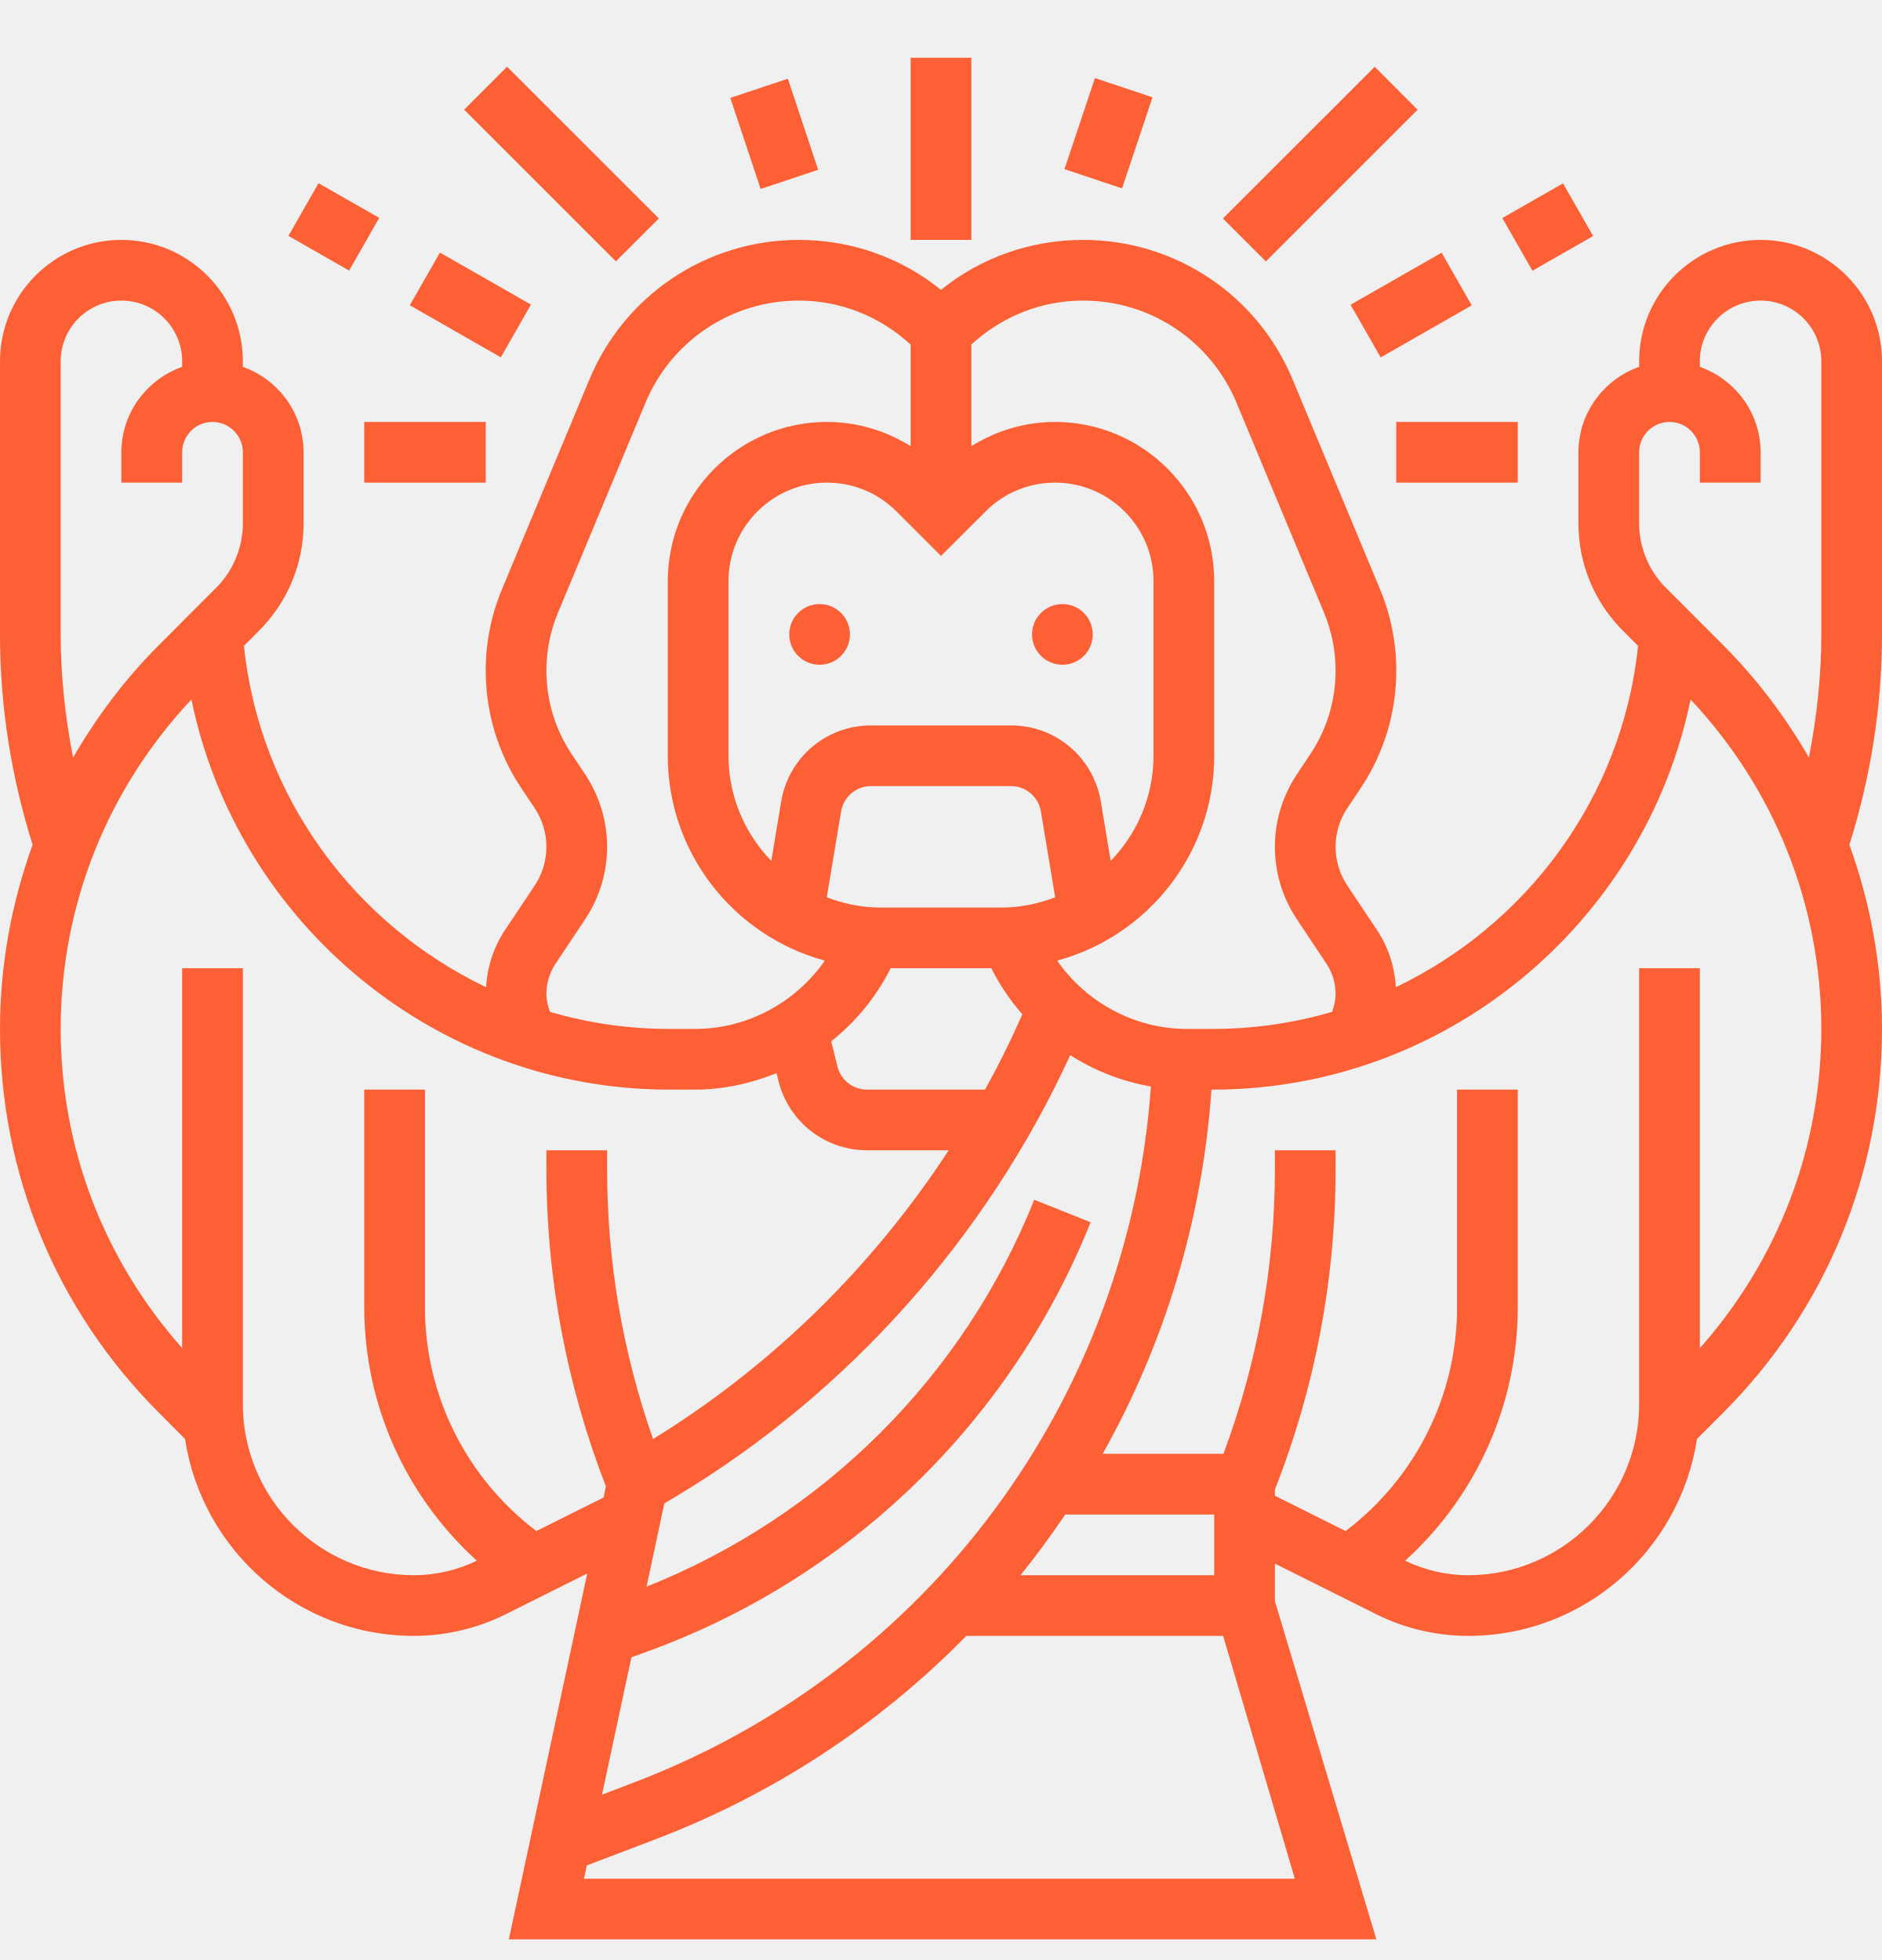
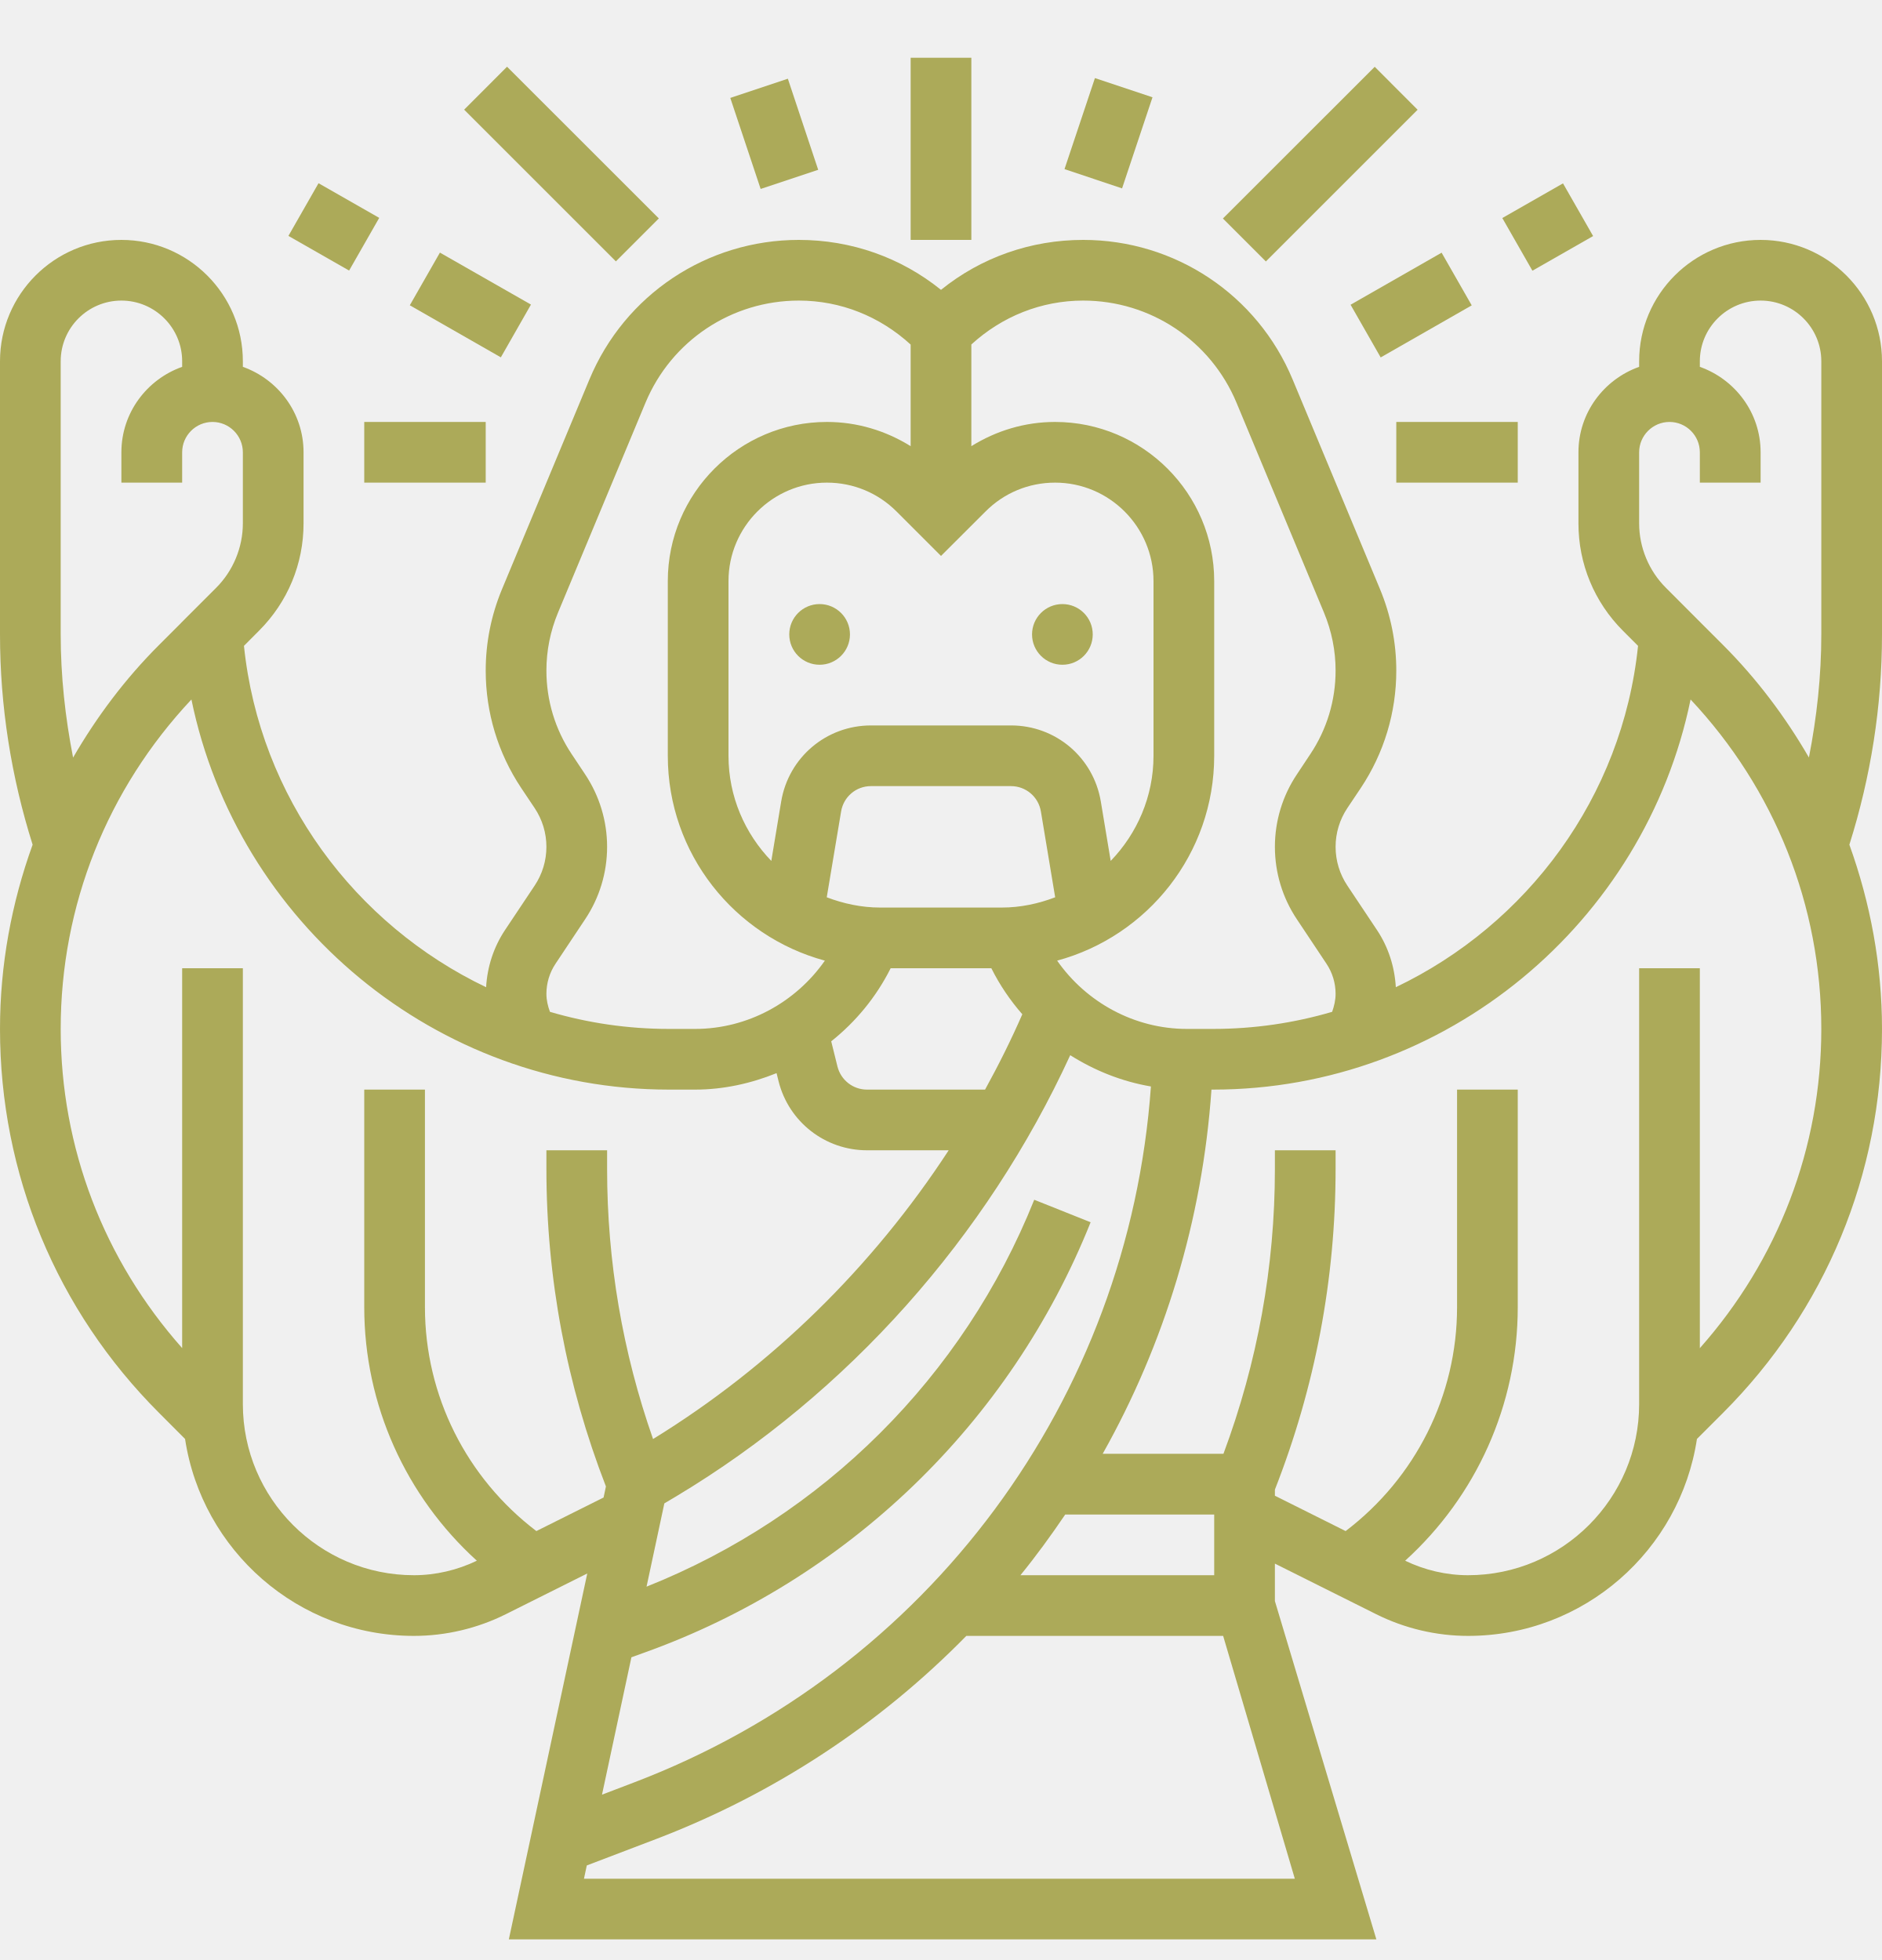
<svg xmlns="http://www.w3.org/2000/svg" width="24" height="25" viewBox="0 0 24 25" fill="none">
  <g clip-path="url(#clip0_113_5112)">
-     <path d="M10.452 8.479C10.665 8.479 10.839 8.306 10.839 8.092C10.839 7.878 10.665 7.705 10.452 7.705C10.238 7.705 10.065 7.878 10.065 8.092C10.065 8.306 10.238 8.479 10.452 8.479Z" fill="#FE6035" />
-     <path d="M13.548 8.479C13.762 8.479 13.935 8.306 13.935 8.092C13.935 7.878 13.762 7.705 13.548 7.705C13.335 7.705 13.161 7.878 13.161 8.092C13.161 8.306 13.335 8.479 13.548 8.479Z" fill="#FE6035" />
-     <path d="M24 4.608C24 3.754 23.305 3.06 22.452 3.06C21.598 3.06 20.903 3.754 20.903 4.608V4.679C20.454 4.839 20.129 5.265 20.129 5.769V6.676C20.129 7.193 20.331 7.679 20.696 8.045L20.889 8.238C20.689 10.171 19.471 11.794 17.8 12.592C17.785 12.332 17.705 12.081 17.56 11.863L17.182 11.296C17.084 11.149 17.032 10.978 17.032 10.801C17.032 10.625 17.084 10.454 17.182 10.307L17.354 10.05C17.65 9.605 17.806 9.088 17.806 8.554C17.806 8.196 17.736 7.847 17.599 7.516L16.484 4.84C16.034 3.759 14.985 3.06 13.813 3.06C13.145 3.06 12.511 3.284 12 3.697C11.488 3.284 10.855 3.06 10.187 3.06C9.015 3.06 7.966 3.759 7.516 4.841L6.401 7.517C6.264 7.847 6.194 8.196 6.194 8.554C6.194 9.088 6.35 9.605 6.646 10.05L6.818 10.307C6.916 10.454 6.968 10.625 6.968 10.801C6.968 10.978 6.916 11.149 6.818 11.296L6.44 11.863C6.295 12.081 6.214 12.332 6.199 12.592C4.529 11.794 3.311 10.171 3.111 8.238L3.303 8.045C3.669 7.679 3.871 7.193 3.871 6.676V5.769C3.871 5.265 3.546 4.839 3.097 4.679V4.608C3.097 3.754 2.402 3.06 1.548 3.06C0.694 3.06 0 3.754 0 4.608V8.092C0 9.008 0.143 9.909 0.416 10.774C0.147 11.518 0 12.309 0 13.124C0 14.975 0.721 16.715 2.03 18.023L2.36 18.354C2.575 19.774 3.8 20.866 5.279 20.866C5.684 20.866 6.089 20.77 6.451 20.589L7.489 20.07L6.489 24.737H17.552L16.258 20.422V19.944L17.549 20.589C17.911 20.77 18.316 20.866 18.721 20.866C20.2 20.866 21.425 19.774 21.64 18.354L21.971 18.023C23.279 16.715 24 14.975 24 13.124C24 12.309 23.852 11.518 23.584 10.774C23.857 9.909 24 9.008 24 8.092V4.608ZM15.769 5.138L16.884 7.814C16.982 8.05 17.032 8.299 17.032 8.554C17.032 8.934 16.921 9.303 16.709 9.62L16.538 9.878C16.355 10.152 16.258 10.472 16.258 10.801C16.258 11.131 16.355 11.451 16.538 11.725L16.916 12.293C16.992 12.407 17.032 12.54 17.032 12.677C17.032 12.756 17.014 12.832 16.988 12.906C16.505 13.048 15.995 13.124 15.47 13.124H15.135C14.468 13.124 13.853 12.786 13.481 12.253C14.633 11.941 15.484 10.89 15.484 9.64V7.412C15.484 6.293 14.573 5.382 13.455 5.382C13.07 5.382 12.705 5.493 12.387 5.691V4.394C12.778 4.036 13.279 3.834 13.813 3.834C14.671 3.834 15.439 4.346 15.769 5.138ZM15.484 20.092H13.013C13.216 19.843 13.404 19.584 13.584 19.318H15.484V20.092ZM8.086 22.735L7.677 22.891L8.052 21.139L8.204 21.084C10.804 20.156 12.883 18.153 13.908 15.59L13.189 15.303C12.287 17.56 10.494 19.342 8.245 20.238L8.472 19.176L8.625 19.085C10.817 17.769 12.581 15.781 13.648 13.459C13.96 13.656 14.307 13.795 14.677 13.858C14.393 17.843 11.843 21.304 8.086 22.735ZM12 7.091L12.568 6.524C12.804 6.287 13.119 6.156 13.455 6.156C14.147 6.156 14.71 6.72 14.71 7.412V9.64C14.71 10.161 14.5 10.633 14.164 10.981L14.038 10.223C13.944 9.661 13.463 9.253 12.893 9.253H11.108C10.537 9.253 10.056 9.661 9.962 10.223L9.836 10.981C9.5 10.633 9.29 10.161 9.29 9.64V7.412C9.29 6.72 9.853 6.156 10.545 6.156C10.881 6.156 11.196 6.287 11.433 6.524L12 7.091ZM10.726 10.351C10.757 10.163 10.917 10.027 11.107 10.027H12.892C13.082 10.027 13.243 10.163 13.274 10.351L13.456 11.445C13.244 11.526 13.015 11.576 12.774 11.576H11.226C10.985 11.576 10.756 11.526 10.543 11.445L10.726 10.351ZM11.358 12.35H12.642C12.749 12.564 12.882 12.76 13.037 12.937C12.894 13.265 12.734 13.585 12.562 13.898H11.056C10.878 13.898 10.724 13.777 10.68 13.605L10.6 13.282C10.914 13.032 11.174 12.717 11.358 12.35ZM6.968 12.677C6.968 12.54 7.008 12.407 7.084 12.293L7.462 11.725C7.645 11.451 7.742 11.131 7.742 10.801C7.742 10.472 7.645 10.152 7.462 9.877L7.291 9.62C7.079 9.303 6.968 8.934 6.968 8.554C6.968 8.298 7.018 8.05 7.116 7.814L8.231 5.138C8.561 4.346 9.329 3.834 10.187 3.834C10.721 3.834 11.221 4.036 11.613 4.395V5.691C11.295 5.493 10.93 5.382 10.545 5.382C9.427 5.382 8.516 6.293 8.516 7.412V9.64C8.516 10.89 9.367 11.941 10.519 12.253C10.147 12.786 9.532 13.124 8.865 13.124H8.53C8.005 13.124 7.496 13.048 7.013 12.906C6.986 12.832 6.968 12.756 6.968 12.677ZM0.774 8.092V4.608C0.774 4.181 1.121 3.834 1.548 3.834C1.975 3.834 2.323 4.181 2.323 4.608V4.679C1.873 4.839 1.548 5.265 1.548 5.769V6.156H2.323V5.769C2.323 5.556 2.496 5.382 2.71 5.382C2.923 5.382 3.097 5.556 3.097 5.769V6.676C3.097 6.982 2.973 7.281 2.757 7.497L2.311 7.943V7.944L2.03 8.225C1.595 8.659 1.232 9.145 0.932 9.663C0.831 9.147 0.774 8.622 0.774 8.092ZM6.84 19.529C5.949 18.851 5.419 17.802 5.419 16.673V13.898H4.645V16.673C4.645 17.918 5.175 19.085 6.081 19.907C5.832 20.027 5.555 20.092 5.279 20.092C4.076 20.092 3.097 19.113 3.097 17.909V12.35H2.323V17.195C1.325 16.07 0.774 14.641 0.774 13.124C0.774 11.548 1.368 10.066 2.441 8.922C3.026 11.768 5.556 13.898 8.53 13.898H8.865C9.228 13.898 9.578 13.819 9.903 13.688L9.929 13.793C10.059 14.31 10.523 14.672 11.056 14.672H12.098C11.13 16.156 9.84 17.425 8.328 18.355C7.939 17.246 7.742 16.09 7.742 14.911V14.672H6.968V14.911C6.968 16.302 7.225 17.664 7.727 18.96L7.697 19.101L6.84 19.529ZM16.512 23.963H7.447L7.483 23.794L8.362 23.459C9.888 22.877 11.228 21.983 12.323 20.866H15.598L16.512 23.963ZM21.677 17.196V12.35H20.903V17.909C20.903 19.113 19.924 20.092 18.721 20.092C18.444 20.092 18.168 20.027 17.919 19.907C18.825 19.085 19.355 17.918 19.355 16.673V13.898H18.581V16.673C18.581 17.802 18.051 18.851 17.16 19.529L16.258 19.078V19C16.771 17.692 17.032 16.316 17.032 14.91V14.672H16.258V14.911C16.258 16.158 16.036 17.378 15.602 18.543H14.062C14.849 17.143 15.333 15.564 15.449 13.898H15.47C18.444 13.898 20.974 11.768 21.559 8.922C22.632 10.066 23.226 11.548 23.226 13.124C23.226 14.641 22.675 16.07 21.677 17.196ZM21.971 8.225L21.689 7.943L21.244 7.497C21.027 7.281 20.903 6.982 20.903 6.676V5.769C20.903 5.556 21.077 5.382 21.29 5.382C21.504 5.382 21.677 5.556 21.677 5.769V6.156H22.452V5.769C22.452 5.265 22.127 4.839 21.677 4.679V4.608C21.677 4.181 22.025 3.834 22.452 3.834C22.879 3.834 23.226 4.181 23.226 4.608V8.092C23.226 8.622 23.169 9.147 23.068 9.662C22.768 9.144 22.405 8.659 21.971 8.225Z" fill="#FE6035" />
-     <path d="M11.613 0.737H12.387V3.06H11.613V0.737Z" fill="#FE6035" />
-     <path d="M5.919 1.399L6.466 0.851L8.402 2.786L7.854 3.334L5.919 1.399Z" fill="#FE6035" />
-     <path d="M4.645 5.382H6.194V6.156H4.645V5.382Z" fill="#FE6035" />
-     <path d="M5.226 3.894L5.61 3.222L6.771 3.885L6.387 4.558L5.226 3.894Z" fill="#FE6035" />
-     <path d="M3.678 3.009L4.062 2.337L4.836 2.779L4.452 3.451L3.678 3.009Z" fill="#FE6035" />
-     <path d="M9.313 1.249L10.047 1.004L10.434 2.166L9.7 2.41L9.313 1.249Z" fill="#FE6035" />
-     <path d="M15.595 2.787L17.531 0.852L18.078 1.4L16.143 3.335L15.595 2.787Z" fill="#FE6035" />
-     <path d="M17.806 5.382H19.355V6.156H17.806V5.382Z" fill="#FE6035" />
-     <path d="M17.223 3.887L18.384 3.223L18.768 3.895L17.607 4.559L17.223 3.887Z" fill="#FE6035" />
-     <path d="M19.158 2.781L19.932 2.339L20.316 3.011L19.542 3.453L19.158 2.781Z" fill="#FE6035" />
-     <path d="M13.575 2.157L13.963 0.996L14.697 1.241L14.309 2.403L13.575 2.157Z" fill="#FE6035" />
+     <path d="M10.452 8.479C10.665 8.479 10.839 8.306 10.839 8.092C10.839 7.878 10.665 7.705 10.452 7.705C10.238 7.705 10.065 7.878 10.065 8.092C10.065 8.306 10.238 8.479 10.452 8.479Z" fill="#acaa59" />
+     <path d="M13.548 8.479C13.762 8.479 13.935 8.306 13.935 8.092C13.935 7.878 13.762 7.705 13.548 7.705C13.335 7.705 13.161 7.878 13.161 8.092C13.161 8.306 13.335 8.479 13.548 8.479Z" fill="#acaa59" />
+     <path d="M24 4.608C24 3.754 23.305 3.06 22.452 3.06C21.598 3.06 20.903 3.754 20.903 4.608V4.679C20.454 4.839 20.129 5.265 20.129 5.769V6.676C20.129 7.193 20.331 7.679 20.696 8.045L20.889 8.238C20.689 10.171 19.471 11.794 17.8 12.592C17.785 12.332 17.705 12.081 17.56 11.863L17.182 11.296C17.084 11.149 17.032 10.978 17.032 10.801C17.032 10.625 17.084 10.454 17.182 10.307L17.354 10.05C17.65 9.605 17.806 9.088 17.806 8.554C17.806 8.196 17.736 7.847 17.599 7.516L16.484 4.84C16.034 3.759 14.985 3.06 13.813 3.06C13.145 3.06 12.511 3.284 12 3.697C11.488 3.284 10.855 3.06 10.187 3.06C9.015 3.06 7.966 3.759 7.516 4.841L6.401 7.517C6.264 7.847 6.194 8.196 6.194 8.554C6.194 9.088 6.35 9.605 6.646 10.05L6.818 10.307C6.916 10.454 6.968 10.625 6.968 10.801C6.968 10.978 6.916 11.149 6.818 11.296L6.44 11.863C6.295 12.081 6.214 12.332 6.199 12.592C4.529 11.794 3.311 10.171 3.111 8.238L3.303 8.045C3.669 7.679 3.871 7.193 3.871 6.676V5.769C3.871 5.265 3.546 4.839 3.097 4.679V4.608C3.097 3.754 2.402 3.06 1.548 3.06C0.694 3.06 0 3.754 0 4.608V8.092C0 9.008 0.143 9.909 0.416 10.774C0.147 11.518 0 12.309 0 13.124C0 14.975 0.721 16.715 2.03 18.023L2.36 18.354C2.575 19.774 3.8 20.866 5.279 20.866C5.684 20.866 6.089 20.77 6.451 20.589L7.489 20.07L6.489 24.737H17.552L16.258 20.422V19.944L17.549 20.589C17.911 20.77 18.316 20.866 18.721 20.866C20.2 20.866 21.425 19.774 21.64 18.354L21.971 18.023C23.279 16.715 24 14.975 24 13.124C24 12.309 23.852 11.518 23.584 10.774C23.857 9.909 24 9.008 24 8.092V4.608ZM15.769 5.138L16.884 7.814C16.982 8.05 17.032 8.299 17.032 8.554C17.032 8.934 16.921 9.303 16.709 9.62L16.538 9.878C16.355 10.152 16.258 10.472 16.258 10.801C16.258 11.131 16.355 11.451 16.538 11.725L16.916 12.293C16.992 12.407 17.032 12.54 17.032 12.677C17.032 12.756 17.014 12.832 16.988 12.906C16.505 13.048 15.995 13.124 15.47 13.124H15.135C14.468 13.124 13.853 12.786 13.481 12.253C14.633 11.941 15.484 10.89 15.484 9.64V7.412C15.484 6.293 14.573 5.382 13.455 5.382C13.07 5.382 12.705 5.493 12.387 5.691V4.394C12.778 4.036 13.279 3.834 13.813 3.834C14.671 3.834 15.439 4.346 15.769 5.138ZM15.484 20.092H13.013C13.216 19.843 13.404 19.584 13.584 19.318H15.484V20.092ZM8.086 22.735L7.677 22.891L8.052 21.139L8.204 21.084C10.804 20.156 12.883 18.153 13.908 15.59L13.189 15.303C12.287 17.56 10.494 19.342 8.245 20.238L8.472 19.176L8.625 19.085C10.817 17.769 12.581 15.781 13.648 13.459C13.96 13.656 14.307 13.795 14.677 13.858C14.393 17.843 11.843 21.304 8.086 22.735ZM12 7.091L12.568 6.524C12.804 6.287 13.119 6.156 13.455 6.156C14.147 6.156 14.71 6.72 14.71 7.412V9.64C14.71 10.161 14.5 10.633 14.164 10.981L14.038 10.223C13.944 9.661 13.463 9.253 12.893 9.253H11.108C10.537 9.253 10.056 9.661 9.962 10.223L9.836 10.981C9.5 10.633 9.29 10.161 9.29 9.64V7.412C9.29 6.72 9.853 6.156 10.545 6.156C10.881 6.156 11.196 6.287 11.433 6.524L12 7.091ZM10.726 10.351C10.757 10.163 10.917 10.027 11.107 10.027H12.892C13.082 10.027 13.243 10.163 13.274 10.351L13.456 11.445C13.244 11.526 13.015 11.576 12.774 11.576H11.226C10.985 11.576 10.756 11.526 10.543 11.445L10.726 10.351ZM11.358 12.35H12.642C12.749 12.564 12.882 12.76 13.037 12.937C12.894 13.265 12.734 13.585 12.562 13.898H11.056C10.878 13.898 10.724 13.777 10.68 13.605L10.6 13.282C10.914 13.032 11.174 12.717 11.358 12.35ZM6.968 12.677C6.968 12.54 7.008 12.407 7.084 12.293L7.462 11.725C7.645 11.451 7.742 11.131 7.742 10.801C7.742 10.472 7.645 10.152 7.462 9.877L7.291 9.62C7.079 9.303 6.968 8.934 6.968 8.554C6.968 8.298 7.018 8.05 7.116 7.814L8.231 5.138C8.561 4.346 9.329 3.834 10.187 3.834C10.721 3.834 11.221 4.036 11.613 4.395V5.691C11.295 5.493 10.93 5.382 10.545 5.382C9.427 5.382 8.516 6.293 8.516 7.412V9.64C8.516 10.89 9.367 11.941 10.519 12.253C10.147 12.786 9.532 13.124 8.865 13.124H8.53C8.005 13.124 7.496 13.048 7.013 12.906C6.986 12.832 6.968 12.756 6.968 12.677ZM0.774 8.092V4.608C0.774 4.181 1.121 3.834 1.548 3.834C1.975 3.834 2.323 4.181 2.323 4.608V4.679C1.873 4.839 1.548 5.265 1.548 5.769V6.156H2.323V5.769C2.323 5.556 2.496 5.382 2.71 5.382C2.923 5.382 3.097 5.556 3.097 5.769V6.676C3.097 6.982 2.973 7.281 2.757 7.497L2.311 7.943V7.944L2.03 8.225C1.595 8.659 1.232 9.145 0.932 9.663C0.831 9.147 0.774 8.622 0.774 8.092ZM6.84 19.529C5.949 18.851 5.419 17.802 5.419 16.673V13.898H4.645V16.673C4.645 17.918 5.175 19.085 6.081 19.907C5.832 20.027 5.555 20.092 5.279 20.092C4.076 20.092 3.097 19.113 3.097 17.909V12.35H2.323V17.195C1.325 16.07 0.774 14.641 0.774 13.124C0.774 11.548 1.368 10.066 2.441 8.922C3.026 11.768 5.556 13.898 8.53 13.898H8.865C9.228 13.898 9.578 13.819 9.903 13.688L9.929 13.793C10.059 14.31 10.523 14.672 11.056 14.672H12.098C11.13 16.156 9.84 17.425 8.328 18.355C7.939 17.246 7.742 16.09 7.742 14.911V14.672H6.968V14.911C6.968 16.302 7.225 17.664 7.727 18.96L7.697 19.101L6.84 19.529ZM16.512 23.963H7.447L7.483 23.794L8.362 23.459C9.888 22.877 11.228 21.983 12.323 20.866H15.598L16.512 23.963ZM21.677 17.196V12.35H20.903V17.909C20.903 19.113 19.924 20.092 18.721 20.092C18.444 20.092 18.168 20.027 17.919 19.907C18.825 19.085 19.355 17.918 19.355 16.673V13.898H18.581V16.673C18.581 17.802 18.051 18.851 17.16 19.529L16.258 19.078V19C16.771 17.692 17.032 16.316 17.032 14.91V14.672H16.258V14.911C16.258 16.158 16.036 17.378 15.602 18.543H14.062C14.849 17.143 15.333 15.564 15.449 13.898H15.47C18.444 13.898 20.974 11.768 21.559 8.922C22.632 10.066 23.226 11.548 23.226 13.124C23.226 14.641 22.675 16.07 21.677 17.196ZM21.971 8.225L21.689 7.943L21.244 7.497C21.027 7.281 20.903 6.982 20.903 6.676V5.769C20.903 5.556 21.077 5.382 21.29 5.382C21.504 5.382 21.677 5.556 21.677 5.769V6.156H22.452V5.769C22.452 5.265 22.127 4.839 21.677 4.679V4.608C21.677 4.181 22.025 3.834 22.452 3.834C22.879 3.834 23.226 4.181 23.226 4.608V8.092C23.226 8.622 23.169 9.147 23.068 9.662C22.768 9.144 22.405 8.659 21.971 8.225Z" fill="#acaa59" />
+     <path d="M11.613 0.737H12.387V3.06H11.613V0.737Z" fill="#acaa59" />
+     <path d="M5.919 1.399L6.466 0.851L8.402 2.786L7.854 3.334L5.919 1.399Z" fill="#acaa59" />
+     <path d="M4.645 5.382H6.194V6.156H4.645V5.382Z" fill="#acaa59" />
+     <path d="M5.226 3.894L5.61 3.222L6.771 3.885L6.387 4.558L5.226 3.894Z" fill="#acaa59" />
+     <path d="M3.678 3.009L4.062 2.337L4.836 2.779L4.452 3.451L3.678 3.009Z" fill="#acaa59" />
+     <path d="M9.313 1.249L10.047 1.004L10.434 2.166L9.7 2.41L9.313 1.249Z" fill="#acaa59" />
+     <path d="M15.595 2.787L17.531 0.852L18.078 1.4L16.143 3.335L15.595 2.787Z" fill="#acaa59" />
+     <path d="M17.806 5.382H19.355V6.156H17.806V5.382Z" fill="#acaa59" />
+     <path d="M17.223 3.887L18.384 3.223L18.768 3.895L17.607 4.559L17.223 3.887Z" fill="#acaa59" />
+     <path d="M19.158 2.781L19.932 2.339L20.316 3.011L19.542 3.453L19.158 2.781Z" fill="#acaa59" />
+     <path d="M13.575 2.157L13.963 0.996L14.697 1.241L14.309 2.403L13.575 2.157Z" fill="#acaa59" />
  </g>
  <defs>
    <clipPath id="clip0_113_5112">
      <rect width="24" height="24" fill="white" transform="translate(0 0.736938)" />
    </clipPath>
  </defs>
</svg>
